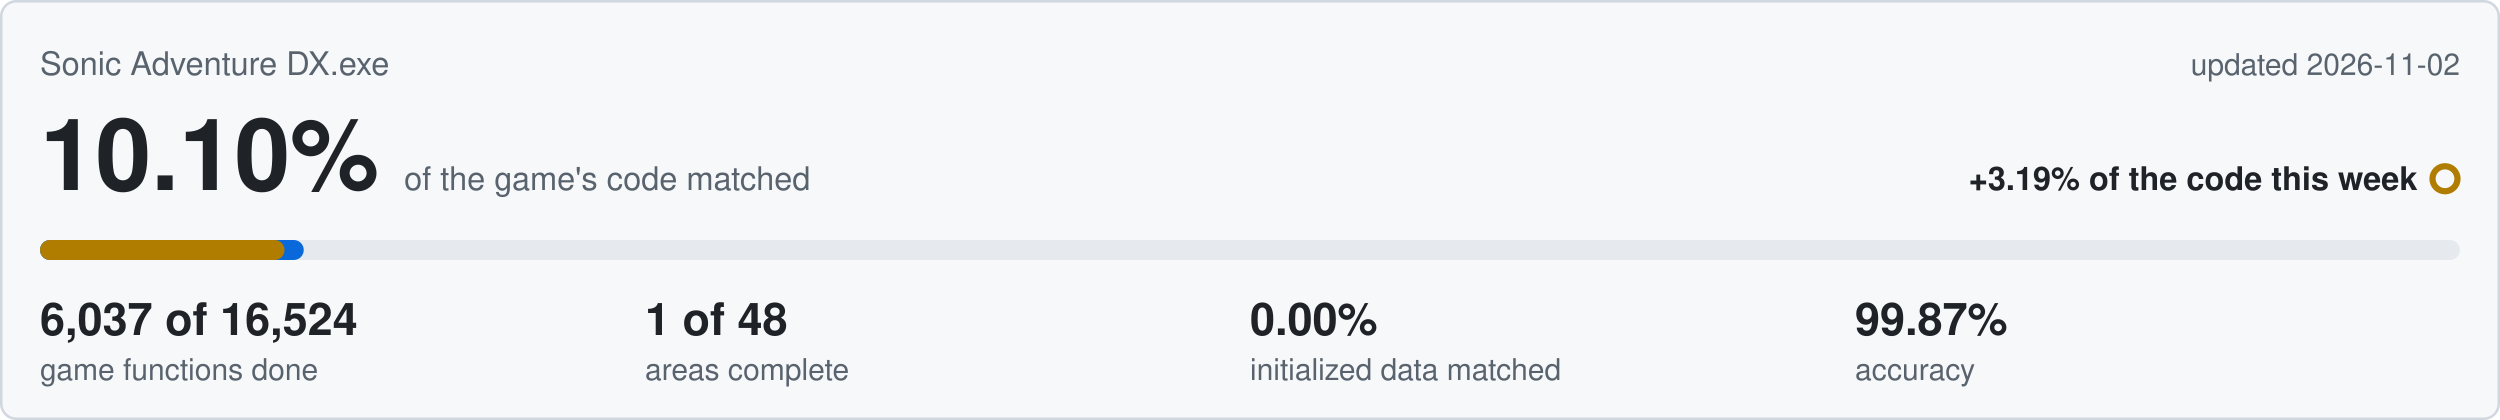
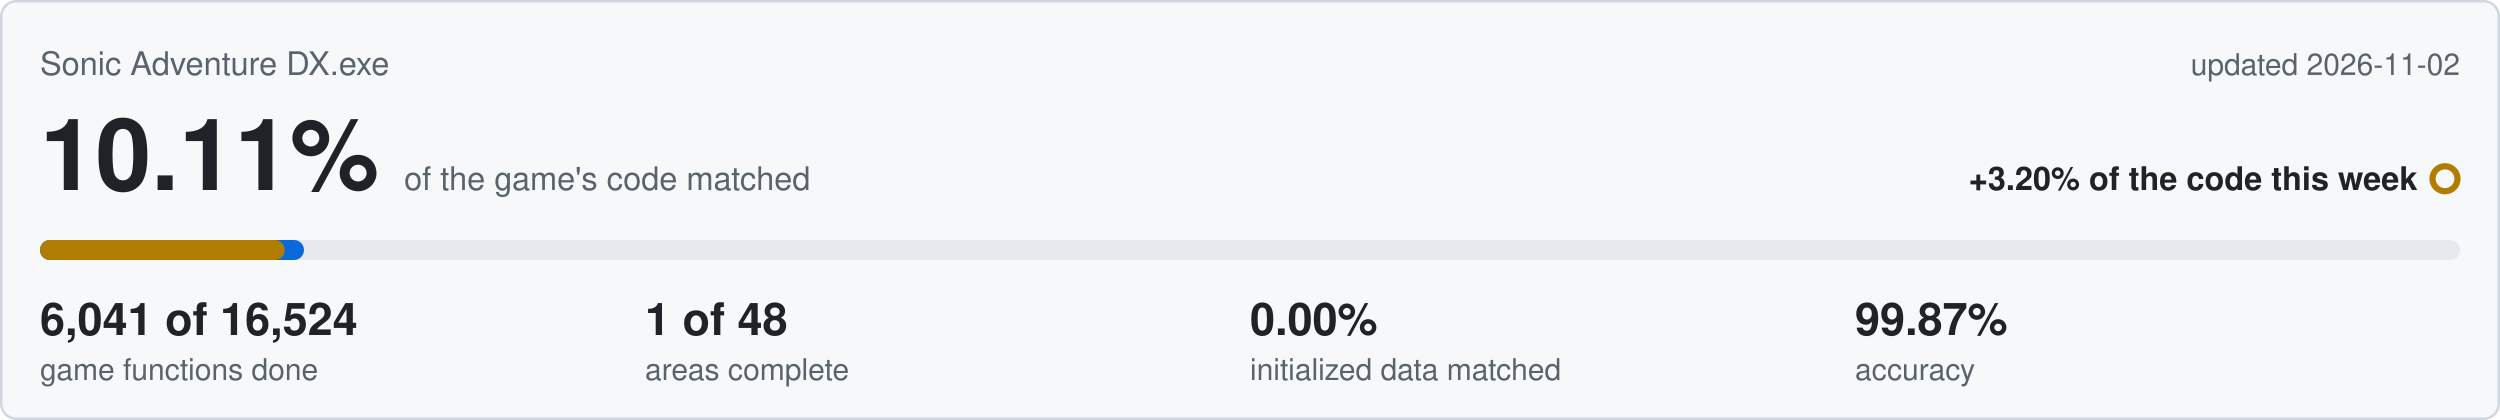
<svg xmlns="http://www.w3.org/2000/svg" viewBox="0 0 1000 168" width="1000" height="168">
  <rect x="0.5" y="0.5" width="999" height="167" rx="6" fill="#f6f8fa" stroke="#d0d7de" />
  <text x="16" y="30" font-family="Segoe UI,Helvetica,Arial,sans-serif" font-size="13" fill="#59636e">Sonic Adventure DX.exe</text>
  <text x="984" y="30" text-anchor="end" font-family="Segoe UI,Helvetica,Arial,sans-serif" font-size="12" fill="#59636e">updated 2026-11-02</text>
-   <text x="16" y="76" font-family="Segoe UI,Helvetica,Arial,sans-serif" font-size="40" font-weight="600" fill="#1f2328">10.10%<tspan dx="10" font-size="13" font-weight="400" fill="#59636e">of the game's code matched</tspan>
+   <text x="16" y="76" font-family="Segoe UI,Helvetica,Arial,sans-serif" font-size="40" font-weight="600" fill="#1f2328">10.11%<tspan dx="10" font-size="13" font-weight="400" fill="#59636e">of the game's code matched</tspan>
  </text>
-   <text x="967" y="76" text-anchor="end" font-family="Segoe UI,Helvetica,Arial,sans-serif" font-size="13" font-weight="600" fill="#1f2328">+3.19% of the code this week</text>
+   <text x="967" y="76" text-anchor="end" font-family="Segoe UI,Helvetica,Arial,sans-serif" font-size="13" font-weight="600" fill="#1f2328">+3.20% of the code this week</text>
  <circle cx="978" cy="71.5" r="5" fill="none" stroke="#b07d00" stroke-width="2.5" />
  <rect x="16" y="96" width="968" height="8" rx="4" fill="#e6eaef" />
-   <rect x="16" y="96" width="105.5" height="8" rx="4" fill="#0969da" />
-   <rect x="16" y="96" width="97.8" height="8" rx="4" fill="#b07d00" />
-   <text x="16" y="134" font-family="Segoe UI,Helvetica,Arial,sans-serif" font-size="18" font-weight="600" fill="#1f2328">6,037 of 16,524</text>
+   <rect x="16" y="96" width="105.6" height="8" rx="4" fill="#0969da" />
+   <rect x="16" y="96" width="97.9" height="8" rx="4" fill="#b07d00" />
+   <text x="16" y="134" font-family="Segoe UI,Helvetica,Arial,sans-serif" font-size="18" font-weight="600" fill="#1f2328">6,041 of 16,524</text>
  <text x="16" y="152" font-family="Segoe UI,Helvetica,Arial,sans-serif" font-size="12" fill="#59636e">game functions done</text>
  <text x="258" y="134" font-family="Segoe UI,Helvetica,Arial,sans-serif" font-size="18" font-weight="600" fill="#1f2328">1 of 48</text>
  <text x="258" y="152" font-family="Segoe UI,Helvetica,Arial,sans-serif" font-size="12" fill="#59636e">areas complete</text>
  <text x="500" y="134" font-family="Segoe UI,Helvetica,Arial,sans-serif" font-size="18" font-weight="600" fill="#1f2328">0.00%</text>
  <text x="500" y="152" font-family="Segoe UI,Helvetica,Arial,sans-serif" font-size="12" fill="#59636e">initialized data matched</text>
  <text x="742" y="134" font-family="Segoe UI,Helvetica,Arial,sans-serif" font-size="18" font-weight="600" fill="#1f2328">99.87%</text>
  <text x="742" y="152" font-family="Segoe UI,Helvetica,Arial,sans-serif" font-size="12" fill="#59636e">accuracy</text>
</svg>
